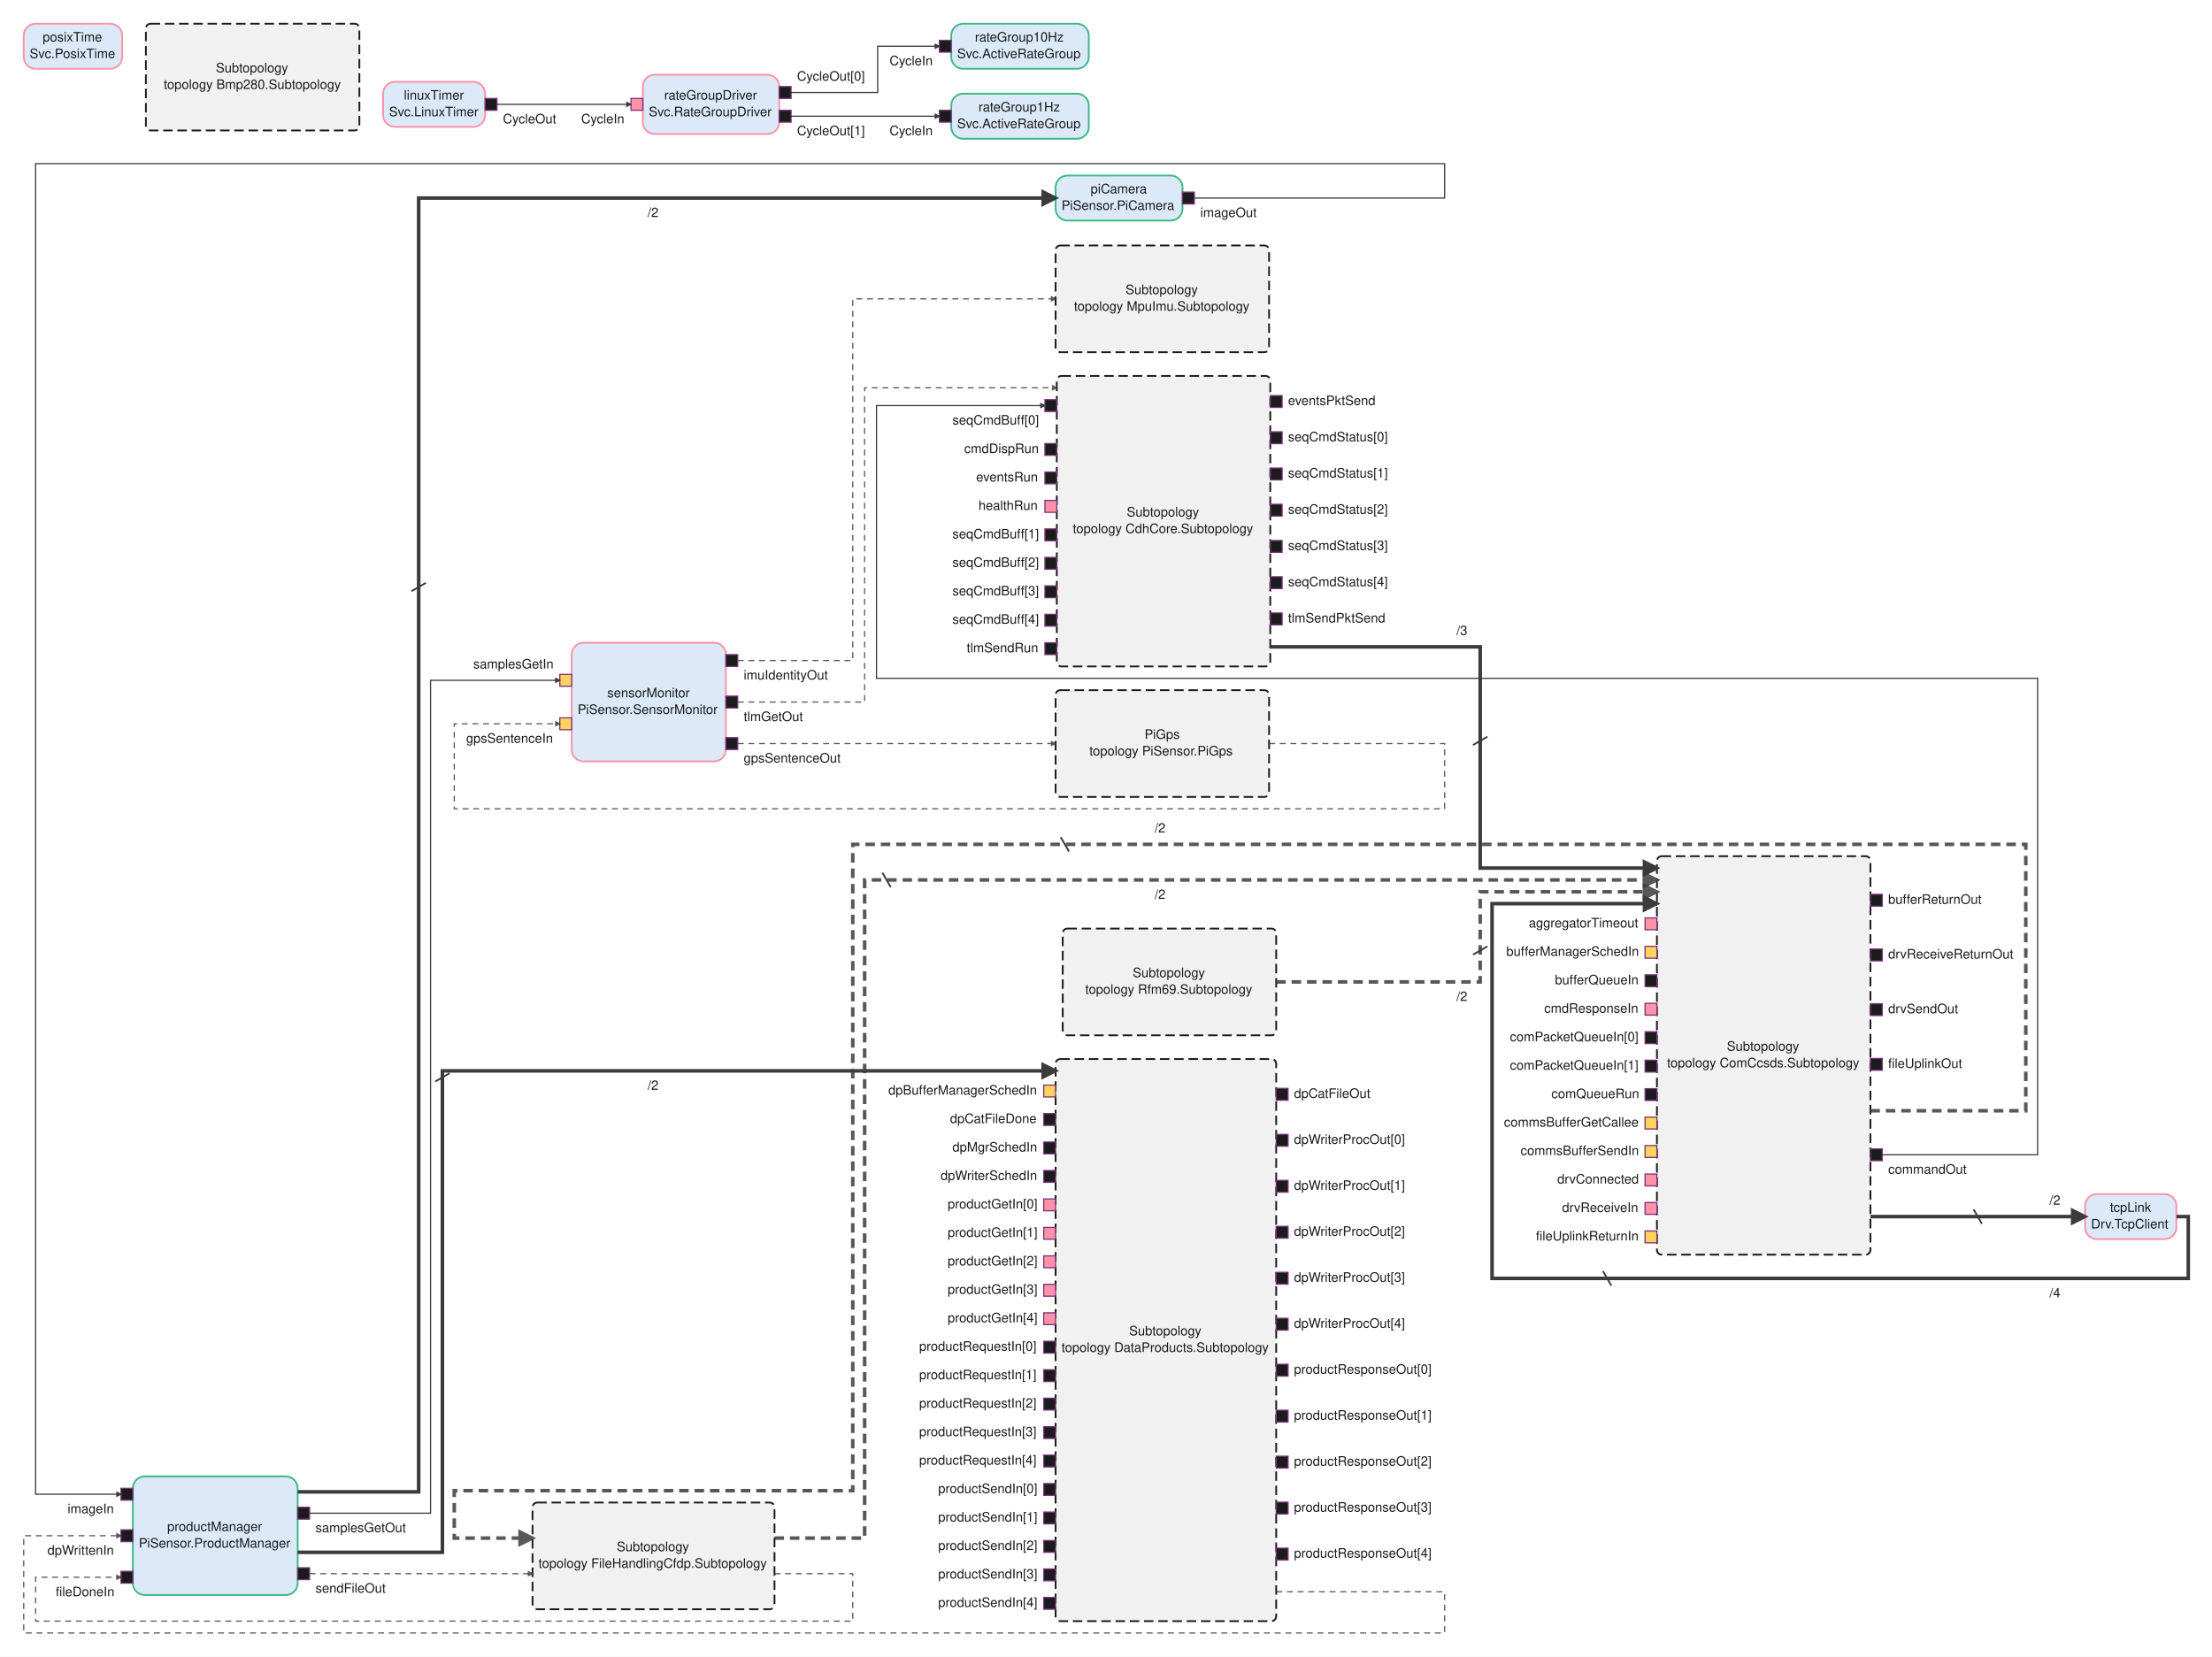
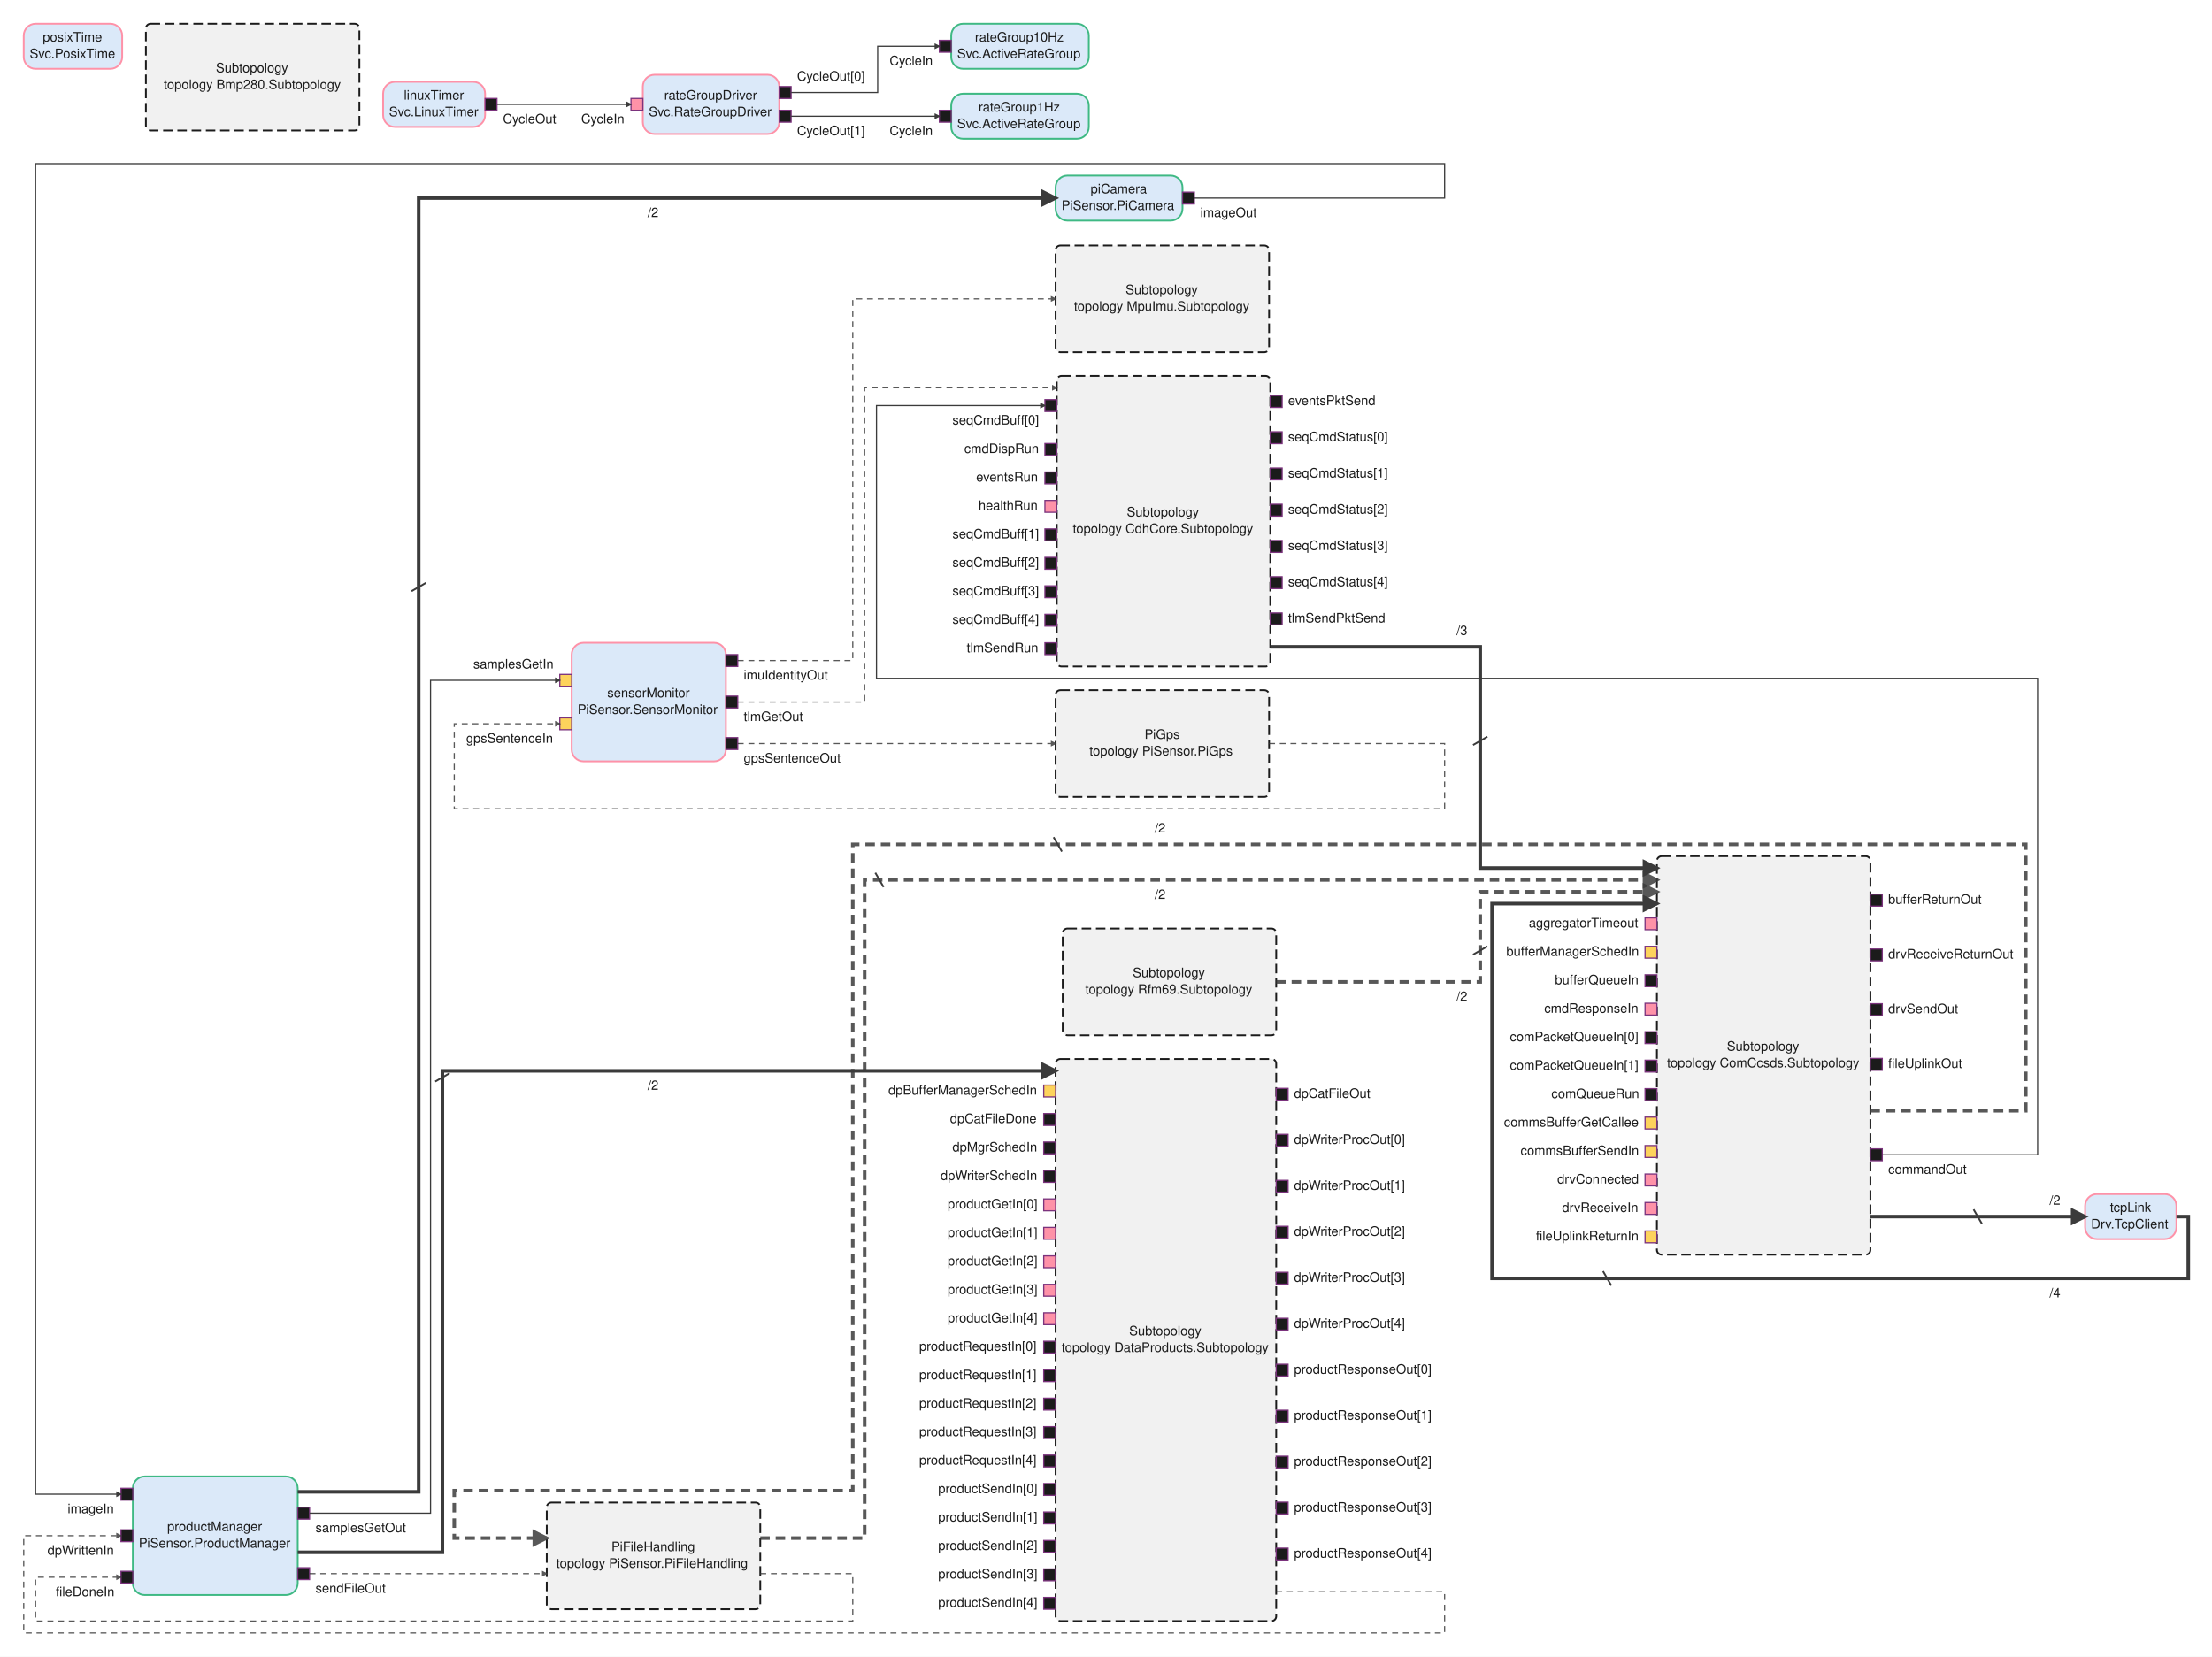
<svg xmlns="http://www.w3.org/2000/svg" width="1865" height="1397" viewBox="-8 -8 1865 1397">
  <style>
    text { font-family: Helvetica, Arial, sans-serif; font-size: 11px; font-weight: normal; }
    .sprotty-node { fill: #dbe9f9; stroke: #1b1b1b; stroke-width: 1.5; }
    .sprotty-label { fill: #1b1b1b; stroke: none; }
    .node-label { fill: #1b1b1b; }
    .sprotty-port { fill: #1b1b1b; stroke: #7b337d; stroke-width: 1; }
    .sprotty-edge { fill: none; stroke: #3b3b3b; }
    .sprotty-edge-arrow { fill: #3b3b3b; stroke-width: 0; }
    .component-active { stroke: #3FB984; }
    .component-passive { stroke: #fe92a8; }
    .topology-node { fill: #f1f1f1; stroke: #1b1b1b; stroke-dasharray: 8 4; }
    .boundary-port { stroke: #1b1b1b; stroke-width: 1; }
    .boundary-input { fill: #9cc8ff; }
    .boundary-output { fill: #f5c58a; }
    .sprotty-edge path.edge-implicit { stroke-dasharray: 5 4; opacity: 0.85; }
    .sprotty-edge path.edge-bus { stroke-width: 3px; }
    .sprotty-edge path.edge-bus.edge-implicit { stroke-dasharray: 8 5; }
    .sprotty-edge .edge-bus-slash { stroke-width: 1.5px; }
    .port-sync { fill: #fe92a8; }
    .port-guarded { fill: #FDD35C; }
    </style>
  <defs>
    <marker id="arrow" viewBox="0 0 10 10" refX="8" refY="5" markerWidth="5" markerHeight="5" orient="auto-start-reverse" class="sprotty-edge-arrow">
      <path d="M 0 0 L 10 5 L 0 10 z" />
    </marker>
  </defs>
  <rect x="-8" y="-8" width="1865" height="1397" fill="#ffffff" />
  <g id="PiSensor.linuxTimer" transform="translate(315,61)">
    <rect class="sprotty-node task component-passive" width="86" height="38" rx="10" />
    <text class="sprotty-label node-label" x="17.50" y="15">linuxTimer</text>
    <text class="sprotty-label node-label" x="5" y="29">Svc.LinuxTimer</text>
    <g id="PiSensor.linuxTimer.CycleOut.0" transform="translate(86,14)">
      <rect class="sprotty-port" width="10" height="10" />
      <text class="sprotty-label" x="15" y="21">CycleOut</text>
    </g>
  </g>
  <g id="PiSensor.piCamera" transform="translate(882,140)">
    <rect class="sprotty-node task component-active" width="107" height="38" rx="10" />
    <text class="sprotty-label node-label" x="29.50" y="15">piCamera</text>
    <text class="sprotty-label node-label" x="5" y="29">PiSensor.PiCamera</text>
    <g id="PiSensor.piCamera.imageOut.0" transform="translate(107,14)">
      <rect class="sprotty-port" width="10" height="10" />
      <text class="sprotty-label" x="15" y="21">imageOut</text>
    </g>
  </g>
  <g id="PiSensor.posixTime" transform="translate(12,12)">
    <rect class="sprotty-node task component-passive" width="83" height="38" rx="10" />
    <text class="sprotty-label node-label" x="16" y="15">posixTime</text>
    <text class="sprotty-label node-label" x="5" y="29">Svc.PosixTime</text>
  </g>
  <g id="PiSensor.productManager" transform="translate(104,1237)">
    <rect class="sprotty-node task component-active" width="139" height="100" rx="10" />
    <text class="sprotty-label node-label" x="29" y="46">productManager</text>
    <text class="sprotty-label node-label" x="5" y="60">PiSensor.ProductManager</text>
    <g id="PiSensor.productManager.dpWrittenIn.0" transform="translate(-10,45)">
      <rect class="sprotty-port port-async" width="10" height="10" />
      <text class="sprotty-label" x="-62" y="21">dpWrittenIn</text>
    </g>
    <g id="PiSensor.productManager.fileDoneIn.0" transform="translate(-10,80)">
      <rect class="sprotty-port port-async" width="10" height="10" />
      <text class="sprotty-label" x="-55" y="21">fileDoneIn</text>
    </g>
    <g id="PiSensor.productManager.imageIn.0" transform="translate(-10,10)">
      <rect class="sprotty-port port-async" width="10" height="10" />
      <text class="sprotty-label" x="-45" y="21">imageIn</text>
    </g>
    <g id="PiSensor.productManager.samplesGetOut.0" transform="translate(139,26)">
      <rect class="sprotty-port" width="10" height="10" />
      <text class="sprotty-label" x="15" y="21">samplesGetOut</text>
    </g>
    <g id="PiSensor.productManager.sendFileOut.0" transform="translate(139,77)">
      <rect class="sprotty-port" width="10" height="10" />
      <text class="sprotty-label" x="15" y="21">sendFileOut</text>
    </g>
  </g>
  <g id="PiSensor.rateGroup10Hz" transform="translate(794,12)">
    <rect class="sprotty-node task component-active" width="116" height="38" rx="10" />
    <text class="sprotty-label node-label" x="20" y="15">rateGroup10Hz</text>
    <text class="sprotty-label node-label" x="5" y="29">Svc.ActiveRateGroup</text>
    <g id="PiSensor.rateGroup10Hz.CycleIn.0" transform="translate(-10,14)">
      <rect class="sprotty-port port-async" width="10" height="10" />
      <text class="sprotty-label" x="-42" y="21">CycleIn</text>
    </g>
  </g>
  <g id="PiSensor.rateGroup1Hz" transform="translate(794,71)">
    <rect class="sprotty-node task component-active" width="116" height="38" rx="10" />
    <text class="sprotty-label node-label" x="23" y="15">rateGroup1Hz</text>
    <text class="sprotty-label node-label" x="5" y="29">Svc.ActiveRateGroup</text>
    <g id="PiSensor.rateGroup1Hz.CycleIn.0" transform="translate(-10,14)">
      <rect class="sprotty-port port-async" width="10" height="10" />
      <text class="sprotty-label" x="-42" y="21">CycleIn</text>
    </g>
  </g>
  <g id="PiSensor.rateGroupDriver" transform="translate(534,55)">
    <rect class="sprotty-node task component-passive" width="115" height="50" rx="10" />
    <text class="sprotty-label node-label" x="18" y="21">rateGroupDriver</text>
    <text class="sprotty-label node-label" x="5" y="35">Svc.RateGroupDriver</text>
    <g id="PiSensor.rateGroupDriver.CycleIn.0" transform="translate(-10,20)">
      <rect class="sprotty-port port-sync" width="10" height="10" />
      <text class="sprotty-label" x="-42" y="21">CycleIn</text>
    </g>
    <g id="PiSensor.rateGroupDriver.CycleOut.0" transform="translate(115,10)">
      <rect class="sprotty-port" width="10" height="10" />
      <text class="sprotty-label" x="15" y="-5">CycleOut[0]</text>
    </g>
    <g id="PiSensor.rateGroupDriver.CycleOut.1" transform="translate(115,30)">
      <rect class="sprotty-port" width="10" height="10" />
      <text class="sprotty-label" x="15" y="21">CycleOut[1]</text>
    </g>
  </g>
  <g id="PiSensor.sensorMonitor" transform="translate(474,534)">
    <rect class="sprotty-node task component-passive" width="130" height="100" rx="10" />
    <text class="sprotty-label node-label" x="30" y="46">sensorMonitor</text>
    <text class="sprotty-label node-label" x="5" y="60">PiSensor.SensorMonitor</text>
    <g id="PiSensor.sensorMonitor.gpsSentenceIn.0" transform="translate(-10,63.33)">
      <rect class="sprotty-port port-guarded" width="10" height="10" />
      <text class="sprotty-label" x="-79" y="21">gpsSentenceIn</text>
    </g>
    <g id="PiSensor.sensorMonitor.gpsSentenceOut.0" transform="translate(130,80)">
      <rect class="sprotty-port" width="10" height="10" />
      <text class="sprotty-label" x="15" y="21">gpsSentenceOut</text>
    </g>
    <g id="PiSensor.sensorMonitor.imuIdentityOut.0" transform="translate(130,10)">
      <rect class="sprotty-port" width="10" height="10" />
      <text class="sprotty-label" x="15" y="21">imuIdentityOut</text>
    </g>
    <g id="PiSensor.sensorMonitor.samplesGetIn.0" transform="translate(-10,26.67)">
      <rect class="sprotty-port port-guarded" width="10" height="10" />
      <text class="sprotty-label" x="-73" y="-5">samplesGetIn</text>
    </g>
    <g id="PiSensor.sensorMonitor.tlmGetOut.0" transform="translate(130,45)">
      <rect class="sprotty-port" width="10" height="10" />
      <text class="sprotty-label" x="15" y="21">tlmGetOut</text>
    </g>
  </g>
  <g id="PiSensor.tcpLink" transform="translate(1750,998.88)">
    <rect class="sprotty-node task component-passive" width="77" height="38" rx="10" />
    <text class="sprotty-label node-label" x="21" y="15">tcpLink</text>
    <text class="sprotty-label node-label" x="5" y="29">Drv.TcpClient</text>
  </g>
  <g id="Bmp280.Subtopology" transform="translate(115,12)" data-topology="Bmp280.Subtopology">
    <rect class="sprotty-node topology-node" width="180" height="90" rx="4" />
    <text class="sprotty-label node-label" x="59" y="41">Subtopology</text>
    <text class="sprotty-label node-label" x="15" y="55">topology Bmp280.Subtopology</text>
  </g>
  <g id="CdhCore.Subtopology" transform="translate(883,309)" data-topology="CdhCore.Subtopology">
    <rect class="sprotty-node topology-node" width="180" height="245" rx="4" />
    <text class="sprotty-label node-label" x="59" y="118.50">Subtopology</text>
    <text class="sprotty-label node-label" x="13.50" y="132.50">topology CdhCore.Subtopology</text>
    <g id="CdhCore.Subtopology.cmdDispRun.0" transform="translate(-10,57)">
      <rect class="sprotty-port port-async" width="10" height="10" />
      <text class="sprotty-label" x="-68" y="8">cmdDispRun</text>
    </g>
    <g id="CdhCore.Subtopology.eventsPktSend.0" transform="translate(180,16.56)">
      <rect class="sprotty-port" width="10" height="10" />
      <text class="sprotty-label" x="15" y="8">eventsPktSend</text>
    </g>
    <g id="CdhCore.Subtopology.eventsRun.0" transform="translate(-10,81)">
      <rect class="sprotty-port port-async" width="10" height="10" />
      <text class="sprotty-label" x="-58" y="8">eventsRun</text>
    </g>
    <g id="CdhCore.Subtopology.healthRun.0" transform="translate(-10,105)">
      <rect class="sprotty-port port-sync" width="10" height="10" />
      <text class="sprotty-label" x="-56" y="8">healthRun</text>
    </g>
    <g id="CdhCore.Subtopology.seqCmdBuff.0" transform="translate(-10,20)">
      <rect class="sprotty-port port-async" width="10" height="10" />
      <text class="sprotty-label" x="-78" y="21">seqCmdBuff[0]</text>
    </g>
    <g id="CdhCore.Subtopology.seqCmdBuff.1" transform="translate(-10,129)">
      <rect class="sprotty-port port-async" width="10" height="10" />
      <text class="sprotty-label" x="-78" y="8">seqCmdBuff[1]</text>
    </g>
    <g id="CdhCore.Subtopology.seqCmdBuff.2" transform="translate(-10,153)">
      <rect class="sprotty-port port-async" width="10" height="10" />
      <text class="sprotty-label" x="-78" y="8">seqCmdBuff[2]</text>
    </g>
    <g id="CdhCore.Subtopology.seqCmdBuff.3" transform="translate(-10,177)">
      <rect class="sprotty-port port-async" width="10" height="10" />
      <text class="sprotty-label" x="-78" y="8">seqCmdBuff[3]</text>
    </g>
    <g id="CdhCore.Subtopology.seqCmdBuff.4" transform="translate(-10,201)">
      <rect class="sprotty-port port-async" width="10" height="10" />
      <text class="sprotty-label" x="-78" y="8">seqCmdBuff[4]</text>
    </g>
    <g id="CdhCore.Subtopology.seqCmdStatus.0" transform="translate(180,47.11)">
      <rect class="sprotty-port" width="10" height="10" />
      <text class="sprotty-label" x="15" y="8">seqCmdStatus[0]</text>
    </g>
    <g id="CdhCore.Subtopology.seqCmdStatus.1" transform="translate(180,77.67)">
      <rect class="sprotty-port" width="10" height="10" />
      <text class="sprotty-label" x="15" y="8">seqCmdStatus[1]</text>
    </g>
    <g id="CdhCore.Subtopology.seqCmdStatus.2" transform="translate(180,108.22)">
      <rect class="sprotty-port" width="10" height="10" />
      <text class="sprotty-label" x="15" y="8">seqCmdStatus[2]</text>
    </g>
    <g id="CdhCore.Subtopology.seqCmdStatus.3" transform="translate(180,138.78)">
      <rect class="sprotty-port" width="10" height="10" />
      <text class="sprotty-label" x="15" y="8">seqCmdStatus[3]</text>
    </g>
    <g id="CdhCore.Subtopology.seqCmdStatus.4" transform="translate(180,169.33)">
      <rect class="sprotty-port" width="10" height="10" />
      <text class="sprotty-label" x="15" y="8">seqCmdStatus[4]</text>
    </g>
    <g id="CdhCore.Subtopology.tlmSendPktSend.0" transform="translate(180,199.89)">
      <rect class="sprotty-port" width="10" height="10" />
      <text class="sprotty-label" x="15" y="8">tlmSendPktSend</text>
    </g>
    <g id="CdhCore.Subtopology.tlmSendRun.0" transform="translate(-10,225)">
      <rect class="sprotty-port port-async" width="10" height="10" />
      <text class="sprotty-label" x="-66" y="8">tlmSendRun</text>
    </g>
  </g>
  <g id="ComCcsds.Subtopology" transform="translate(1389,714)" data-topology="ComCcsds.Subtopology">
    <rect class="sprotty-node topology-node" width="180" height="336" rx="4" />
    <text class="sprotty-label node-label" x="59" y="164">Subtopology</text>
    <text class="sprotty-label node-label" x="8.50" y="178">topology ComCcsds.Subtopology</text>
    <g id="ComCcsds.Subtopology.aggregatorTimeout.0" transform="translate(-10,52)">
      <rect class="sprotty-port port-sync" width="10" height="10" />
      <text class="sprotty-label" x="-98" y="8">aggregatorTimeout</text>
    </g>
    <g id="ComCcsds.Subtopology.bufferManagerSchedIn.0" transform="translate(-10,76)">
      <rect class="sprotty-port port-guarded" width="10" height="10" />
      <text class="sprotty-label" x="-117" y="8">bufferManagerSchedIn</text>
    </g>
    <g id="ComCcsds.Subtopology.bufferQueueIn.0" transform="translate(-10,100)">
      <rect class="sprotty-port port-async" width="10" height="10" />
      <text class="sprotty-label" x="-76" y="8">bufferQueueIn</text>
    </g>
    <g id="ComCcsds.Subtopology.bufferReturnOut.0" transform="translate(180,32.13)">
      <rect class="sprotty-port" width="10" height="10" />
      <text class="sprotty-label" x="15" y="8">bufferReturnOut</text>
    </g>
    <g id="ComCcsds.Subtopology.cmdResponseIn.0" transform="translate(-10,124)">
      <rect class="sprotty-port port-sync" width="10" height="10" />
      <text class="sprotty-label" x="-85" y="8">cmdResponseIn</text>
    </g>
    <g id="ComCcsds.Subtopology.comPacketQueueIn.0" transform="translate(-10,148)">
      <rect class="sprotty-port port-async" width="10" height="10" />
      <text class="sprotty-label" x="-114" y="8">comPacketQueueIn[0]</text>
    </g>
    <g id="ComCcsds.Subtopology.comPacketQueueIn.1" transform="translate(-10,172)">
      <rect class="sprotty-port port-async" width="10" height="10" />
      <text class="sprotty-label" x="-114" y="8">comPacketQueueIn[1]</text>
    </g>
    <g id="ComCcsds.Subtopology.comQueueRun.0" transform="translate(-10,196)">
      <rect class="sprotty-port port-async" width="10" height="10" />
      <text class="sprotty-label" x="-79" y="8">comQueueRun</text>
    </g>
    <g id="ComCcsds.Subtopology.commandOut.0" transform="translate(180,246.75)">
      <rect class="sprotty-port" width="10" height="10" />
      <text class="sprotty-label" x="15" y="21">commandOut</text>
    </g>
    <g id="ComCcsds.Subtopology.commsBufferGetCallee.0" transform="translate(-10,220)">
      <rect class="sprotty-port port-guarded" width="10" height="10" />
      <text class="sprotty-label" x="-119" y="8">commsBufferGetCallee</text>
    </g>
    <g id="ComCcsds.Subtopology.commsBufferSendIn.0" transform="translate(-10,244)">
      <rect class="sprotty-port port-guarded" width="10" height="10" />
      <text class="sprotty-label" x="-105" y="8">commsBufferSendIn</text>
    </g>
    <g id="ComCcsds.Subtopology.drvConnected.0" transform="translate(-10,268)">
      <rect class="sprotty-port port-sync" width="10" height="10" />
      <text class="sprotty-label" x="-74" y="8">drvConnected</text>
    </g>
    <g id="ComCcsds.Subtopology.drvReceiveIn.0" transform="translate(-10,292)">
      <rect class="sprotty-port port-sync" width="10" height="10" />
      <text class="sprotty-label" x="-70" y="8">drvReceiveIn</text>
    </g>
    <g id="ComCcsds.Subtopology.drvReceiveReturnOut.0" transform="translate(180,78.25)">
      <rect class="sprotty-port" width="10" height="10" />
      <text class="sprotty-label" x="15" y="8">drvReceiveReturnOut</text>
    </g>
    <g id="ComCcsds.Subtopology.drvSendOut.0" transform="translate(180,124.38)">
      <rect class="sprotty-port" width="10" height="10" />
      <text class="sprotty-label" x="15" y="8">drvSendOut</text>
    </g>
    <g id="ComCcsds.Subtopology.fileUplinkOut.0" transform="translate(180,170.50)">
      <rect class="sprotty-port" width="10" height="10" />
      <text class="sprotty-label" x="15" y="8">fileUplinkOut</text>
    </g>
    <g id="ComCcsds.Subtopology.fileUplinkReturnIn.0" transform="translate(-10,316)">
      <rect class="sprotty-port port-guarded" width="10" height="10" />
      <text class="sprotty-label" x="-92" y="8">fileUplinkReturnIn</text>
    </g>
  </g>
  <g id="DataProducts.Subtopology" transform="translate(882,885)" data-topology="DataProducts.Subtopology">
    <rect class="sprotty-node topology-node" width="186" height="474" rx="4" />
    <text class="sprotty-label node-label" x="62" y="233">Subtopology</text>
    <text class="sprotty-label node-label" x="5" y="247">topology DataProducts.Subtopology</text>
    <g id="DataProducts.Subtopology.dpBufferManagerSchedIn.0" transform="translate(-10,22)">
      <rect class="sprotty-port port-guarded" width="10" height="10" />
      <text class="sprotty-label" x="-131" y="8">dpBufferManagerSchedIn</text>
    </g>
    <g id="DataProducts.Subtopology.dpCatFileDone.0" transform="translate(-10,46)">
      <rect class="sprotty-port port-async" width="10" height="10" />
      <text class="sprotty-label" x="-79" y="8">dpCatFileDone</text>
    </g>
    <g id="DataProducts.Subtopology.dpCatFileOut.0" transform="translate(186,24.77)">
      <rect class="sprotty-port" width="10" height="10" />
      <text class="sprotty-label" x="15" y="8">dpCatFileOut</text>
    </g>
    <g id="DataProducts.Subtopology.dpMgrSchedIn.0" transform="translate(-10,70)">
      <rect class="sprotty-port port-async" width="10" height="10" />
      <text class="sprotty-label" x="-77" y="8">dpMgrSchedIn</text>
    </g>
    <g id="DataProducts.Subtopology.dpWriterProcOut.0" transform="translate(186,63.54)">
      <rect class="sprotty-port" width="10" height="10" />
      <text class="sprotty-label" x="15" y="8">dpWriterProcOut[0]</text>
    </g>
    <g id="DataProducts.Subtopology.dpWriterProcOut.1" transform="translate(186,102.31)">
      <rect class="sprotty-port" width="10" height="10" />
      <text class="sprotty-label" x="15" y="8">dpWriterProcOut[1]</text>
    </g>
    <g id="DataProducts.Subtopology.dpWriterProcOut.2" transform="translate(186,141.08)">
      <rect class="sprotty-port" width="10" height="10" />
      <text class="sprotty-label" x="15" y="8">dpWriterProcOut[2]</text>
    </g>
    <g id="DataProducts.Subtopology.dpWriterProcOut.3" transform="translate(186,179.85)">
      <rect class="sprotty-port" width="10" height="10" />
      <text class="sprotty-label" x="15" y="8">dpWriterProcOut[3]</text>
    </g>
    <g id="DataProducts.Subtopology.dpWriterProcOut.4" transform="translate(186,218.62)">
      <rect class="sprotty-port" width="10" height="10" />
      <text class="sprotty-label" x="15" y="8">dpWriterProcOut[4]</text>
    </g>
    <g id="DataProducts.Subtopology.dpWriterSchedIn.0" transform="translate(-10,94)">
      <rect class="sprotty-port port-async" width="10" height="10" />
      <text class="sprotty-label" x="-87" y="8">dpWriterSchedIn</text>
    </g>
    <g id="DataProducts.Subtopology.productGetIn.0" transform="translate(-10,118)">
      <rect class="sprotty-port port-sync" width="10" height="10" />
      <text class="sprotty-label" x="-81" y="8">productGetIn[0]</text>
    </g>
    <g id="DataProducts.Subtopology.productGetIn.1" transform="translate(-10,142)">
      <rect class="sprotty-port port-sync" width="10" height="10" />
      <text class="sprotty-label" x="-81" y="8">productGetIn[1]</text>
    </g>
    <g id="DataProducts.Subtopology.productGetIn.2" transform="translate(-10,166)">
      <rect class="sprotty-port port-sync" width="10" height="10" />
      <text class="sprotty-label" x="-81" y="8">productGetIn[2]</text>
    </g>
    <g id="DataProducts.Subtopology.productGetIn.3" transform="translate(-10,190)">
      <rect class="sprotty-port port-sync" width="10" height="10" />
      <text class="sprotty-label" x="-81" y="8">productGetIn[3]</text>
    </g>
    <g id="DataProducts.Subtopology.productGetIn.4" transform="translate(-10,214)">
      <rect class="sprotty-port port-sync" width="10" height="10" />
      <text class="sprotty-label" x="-81" y="8">productGetIn[4]</text>
    </g>
    <g id="DataProducts.Subtopology.productRequestIn.0" transform="translate(-10,238)">
      <rect class="sprotty-port port-async" width="10" height="10" />
      <text class="sprotty-label" x="-105" y="8">productRequestIn[0]</text>
    </g>
    <g id="DataProducts.Subtopology.productRequestIn.1" transform="translate(-10,262)">
      <rect class="sprotty-port port-async" width="10" height="10" />
      <text class="sprotty-label" x="-105" y="8">productRequestIn[1]</text>
    </g>
    <g id="DataProducts.Subtopology.productRequestIn.2" transform="translate(-10,286)">
      <rect class="sprotty-port port-async" width="10" height="10" />
      <text class="sprotty-label" x="-105" y="8">productRequestIn[2]</text>
    </g>
    <g id="DataProducts.Subtopology.productRequestIn.3" transform="translate(-10,310)">
      <rect class="sprotty-port port-async" width="10" height="10" />
      <text class="sprotty-label" x="-105" y="8">productRequestIn[3]</text>
    </g>
    <g id="DataProducts.Subtopology.productRequestIn.4" transform="translate(-10,334)">
      <rect class="sprotty-port port-async" width="10" height="10" />
      <text class="sprotty-label" x="-105" y="8">productRequestIn[4]</text>
    </g>
    <g id="DataProducts.Subtopology.productResponseOut.0" transform="translate(186,257.38)">
      <rect class="sprotty-port" width="10" height="10" />
      <text class="sprotty-label" x="15" y="8">productResponseOut[0]</text>
    </g>
    <g id="DataProducts.Subtopology.productResponseOut.1" transform="translate(186,296.15)">
      <rect class="sprotty-port" width="10" height="10" />
      <text class="sprotty-label" x="15" y="8">productResponseOut[1]</text>
    </g>
    <g id="DataProducts.Subtopology.productResponseOut.2" transform="translate(186,334.92)">
      <rect class="sprotty-port" width="10" height="10" />
      <text class="sprotty-label" x="15" y="8">productResponseOut[2]</text>
    </g>
    <g id="DataProducts.Subtopology.productResponseOut.3" transform="translate(186,373.69)">
      <rect class="sprotty-port" width="10" height="10" />
      <text class="sprotty-label" x="15" y="8">productResponseOut[3]</text>
    </g>
    <g id="DataProducts.Subtopology.productResponseOut.4" transform="translate(186,412.46)">
      <rect class="sprotty-port" width="10" height="10" />
      <text class="sprotty-label" x="15" y="8">productResponseOut[4]</text>
    </g>
    <g id="DataProducts.Subtopology.productSendIn.0" transform="translate(-10,358)">
      <rect class="sprotty-port port-async" width="10" height="10" />
      <text class="sprotty-label" x="-89" y="8">productSendIn[0]</text>
    </g>
    <g id="DataProducts.Subtopology.productSendIn.1" transform="translate(-10,382)">
      <rect class="sprotty-port port-async" width="10" height="10" />
      <text class="sprotty-label" x="-89" y="8">productSendIn[1]</text>
    </g>
    <g id="DataProducts.Subtopology.productSendIn.2" transform="translate(-10,406)">
      <rect class="sprotty-port port-async" width="10" height="10" />
      <text class="sprotty-label" x="-89" y="8">productSendIn[2]</text>
    </g>
    <g id="DataProducts.Subtopology.productSendIn.3" transform="translate(-10,430)">
      <rect class="sprotty-port port-async" width="10" height="10" />
      <text class="sprotty-label" x="-89" y="8">productSendIn[3]</text>
    </g>
    <g id="DataProducts.Subtopology.productSendIn.4" transform="translate(-10,454)">
      <rect class="sprotty-port port-async" width="10" height="10" />
      <text class="sprotty-label" x="-89" y="8">productSendIn[4]</text>
    </g>
  </g>
-   <g id="FileHandlingCfdp.Subtopology" transform="translate(441,1259)" data-topology="FileHandlingCfdp.Subtopology">
-     <rect class="sprotty-node topology-node" width="204" height="90" rx="4" />
-     <text class="sprotty-label node-label" x="71" y="41">Subtopology</text>
-     <text class="sprotty-label node-label" x="5" y="55">topology FileHandlingCfdp.Subtopology</text>
-   </g>
  <g id="MpuImu.Subtopology" transform="translate(882,199)" data-topology="MpuImu.Subtopology">
    <rect class="sprotty-node topology-node" width="180" height="90" rx="4" />
    <text class="sprotty-label node-label" x="59" y="41">Subtopology</text>
    <text class="sprotty-label node-label" x="15.50" y="55">topology MpuImu.Subtopology</text>
  </g>
+   <g id="PiSensor.PiFileHandling" transform="translate(453,1259)" data-topology="PiSensor.PiFileHandling">
+     <rect class="sprotty-node topology-node" width="180" height="90" rx="4" />
+     <text class="sprotty-label node-label" x="54.50" y="41">PiFileHandling</text>
+     <text class="sprotty-label node-label" x="8" y="55">topology PiSensor.PiFileHandling</text>
+   </g>
  <g id="PiSensor.PiGps" transform="translate(882,574)" data-topology="PiSensor.PiGps">
    <rect class="sprotty-node topology-node" width="180" height="90" rx="4" />
    <text class="sprotty-label node-label" x="75" y="41">PiGps</text>
    <text class="sprotty-label node-label" x="28.50" y="55">topology PiSensor.PiGps</text>
  </g>
  <g id="Rfm69.Subtopology" transform="translate(888,775)" data-topology="Rfm69.Subtopology">
    <rect class="sprotty-node topology-node" width="180" height="90" rx="4" />
    <text class="sprotty-label node-label" x="59" y="41">Subtopology</text>
    <text class="sprotty-label node-label" x="19" y="55">topology Rfm69.Subtopology</text>
  </g>
  <g id="RateGroups.connection.0" class="sprotty-edge">
    <path d="M 411,80 L 524,80" marker-end="url(#arrow)" />
  </g>
  <g id="RateGroups.connection.1" class="sprotty-edge">
    <path d="M 659,70 L 732,70 L 732,31 L 784,31" marker-end="url(#arrow)" />
  </g>
  <g id="RateGroups.connection.2" class="sprotty-edge">
    <path d="M 659,90 L 784,90" marker-end="url(#arrow)" />
  </g>
  <g id="Sensors.connection.0" class="sprotty-edge">
    <path class="edge-implicit" d="M 614,584 L 721,584 L 721,319 L 883,319" marker-end="url(#arrow)" />
  </g>
  <g id="Sensors.connection.1" class="sprotty-edge">
    <path class="edge-implicit" d="M 614,549 L 711,549 L 711,244 L 882,244" marker-end="url(#arrow)" />
  </g>
  <g id="Sensors.connection.2" class="sprotty-edge">
    <path class="edge-implicit" d="M 1062,619 L 1210,619 L 1210,674 L 375,674 L 375,602.33 L 464,602.33" marker-end="url(#arrow)" />
  </g>
  <g id="Sensors.connection.3" class="sprotty-edge">
    <path class="edge-implicit" d="M 614,619 L 882,619" marker-end="url(#arrow)" />
  </g>
  <g id="bus.PiSensor.productManager.PiSensor.piCamera" class="sprotty-edge">
    <path class="edge-bus" d="M 243,1250 L 345,1250 L 345,159 L 882,159" marker-end="url(#arrow)" />
    <line class="edge-bus-slash" x1="338.94" y1="490.50" x2="351.06" y2="483.50" />
    <text class="sprotty-label" x="538" y="175">/2</text>
  </g>
  <g id="Products.connection.1" class="sprotty-edge">
    <path d="M 999,159 L 1210,159 L 1210,130 L 22,130 L 22,1252 L 94,1252" marker-end="url(#arrow)" />
  </g>
  <g id="Products.connection.3" class="sprotty-edge">
    <path d="M 253,1268 L 355,1268 L 355,565.67 L 464,565.67" marker-end="url(#arrow)" />
  </g>
  <g id="bus.PiSensor.productManager.DataProducts.Subtopology" class="sprotty-edge">
    <path class="edge-bus" d="M 243,1301 L 365,1301 L 365,895 L 882,895" marker-end="url(#arrow)" />
    <line class="edge-bus-slash" x1="358.94" y1="904" x2="371.06" y2="897" />
    <text class="sprotty-label" x="538" y="911">/2</text>
  </g>
  <g id="Products.connection.6" class="sprotty-edge">
    <path class="edge-implicit" d="M 1068,1334.23 L 1210,1334.23 L 1210,1369 L 12,1369 L 12,1287 L 94,1287" marker-end="url(#arrow)" />
  </g>
  <g id="Products.connection.7" class="sprotty-edge">
-     <path class="edge-implicit" d="M 253,1319 L 441,1319" marker-end="url(#arrow)" />
+     <path class="edge-implicit" d="M 253,1319 L 453,1319" marker-end="url(#arrow)" />
  </g>
  <g id="Products.connection.8" class="sprotty-edge">
-     <path class="edge-implicit" d="M 645,1319 L 711,1319 L 711,1359 L 22,1359 L 22,1322 L 94,1322" marker-end="url(#arrow)" />
+     <path class="edge-implicit" d="M 633,1319 L 711,1319 L 711,1359 L 22,1359 L 22,1322 L 94,1322" marker-end="url(#arrow)" />
  </g>
  <g id="bus.PiSensor.tcpLink.ComCcsds.Subtopology" class="sprotty-edge">
    <path class="edge-bus" d="M 1827,1017.88 L 1837,1017.88 L 1837,1070 L 1250,1070 L 1250,754 L 1389,754" marker-end="url(#arrow)" />
    <line class="edge-bus-slash" x1="1350.56" y1="1076.06" x2="1343.56" y2="1063.94" />
    <text class="sprotty-label" x="1720" y="1086">/4</text>
  </g>
  <g id="bus.ComCcsds.Subtopology.PiSensor.tcpLink" class="sprotty-edge">
    <path class="edge-bus" d="M 1569,1017.88 L 1750,1017.88" marker-end="url(#arrow)" />
    <line class="edge-bus-slash" x1="1656" y1="1011.81" x2="1663" y2="1023.94" />
    <text class="sprotty-label" x="1720" y="1007.88">/2</text>
  </g>
  <g id="bus.Rfm69.Subtopology.ComCcsds.Subtopology" class="sprotty-edge">
    <path class="edge-implicit edge-bus" d="M 1068,820 L 1240,820 L 1240,744 L 1389,744" marker-end="url(#arrow)" />
    <line class="edge-bus-slash" x1="1233.94" y1="797" x2="1246.06" y2="790" />
    <text class="sprotty-label" x="1220" y="836">/2</text>
  </g>
  <g id="bus.CdhCore.Subtopology.ComCcsds.Subtopology" class="sprotty-edge">
    <path class="edge-bus" d="M 1063,537.44 L 1240,537.44 L 1240,724 L 1389,724" marker-end="url(#arrow)" />
    <line class="edge-bus-slash" x1="1246.06" y1="613.22" x2="1233.94" y2="620.22" />
    <text class="sprotty-label" x="1220" y="527.44">/3</text>
  </g>
  <g id="Spine.connection.2" class="sprotty-edge">
    <path d="M 1579,965.75 L 1710,965.75 L 1710,564 L 731,564 L 731,334 L 873,334" marker-end="url(#arrow)" />
  </g>
-   <g id="bus.FileHandlingCfdp.Subtopology.ComCcsds.Subtopology" class="sprotty-edge">
-     <path class="edge-implicit edge-bus" d="M 645,1289 L 721,1289 L 721,734 L 1389,734" marker-end="url(#arrow)" />
-     <line class="edge-bus-slash" x1="736" y1="727.94" x2="743" y2="740.06" />
+   <g id="bus.PiSensor.PiFileHandling.ComCcsds.Subtopology" class="sprotty-edge">
+     <path class="edge-implicit edge-bus" d="M 633,1289 L 721,1289 L 721,734 L 1389,734" marker-end="url(#arrow)" />
+     <line class="edge-bus-slash" x1="730" y1="727.94" x2="737" y2="740.06" />
    <text class="sprotty-label" x="965.50" y="750">/2</text>
  </g>
-   <g id="bus.ComCcsds.Subtopology.FileHandlingCfdp.Subtopology" class="sprotty-edge">
-     <path class="edge-implicit edge-bus" d="M 1569,928.63 L 1700,928.63 L 1700,704 L 711,704 L 711,1249 L 375,1249 L 375,1289 L 441,1289" marker-end="url(#arrow)" />
-     <line class="edge-bus-slash" x1="893.31" y1="710.06" x2="886.31" y2="697.94" />
+   <g id="bus.ComCcsds.Subtopology.PiSensor.PiFileHandling" class="sprotty-edge">
+     <path class="edge-implicit edge-bus" d="M 1569,928.63 L 1700,928.63 L 1700,704 L 711,704 L 711,1249 L 375,1249 L 375,1289 L 453,1289" marker-end="url(#arrow)" />
+     <line class="edge-bus-slash" x1="887.31" y1="710.06" x2="880.31" y2="697.94" />
    <text class="sprotty-label" x="965.50" y="694">/2</text>
  </g>
</svg>
